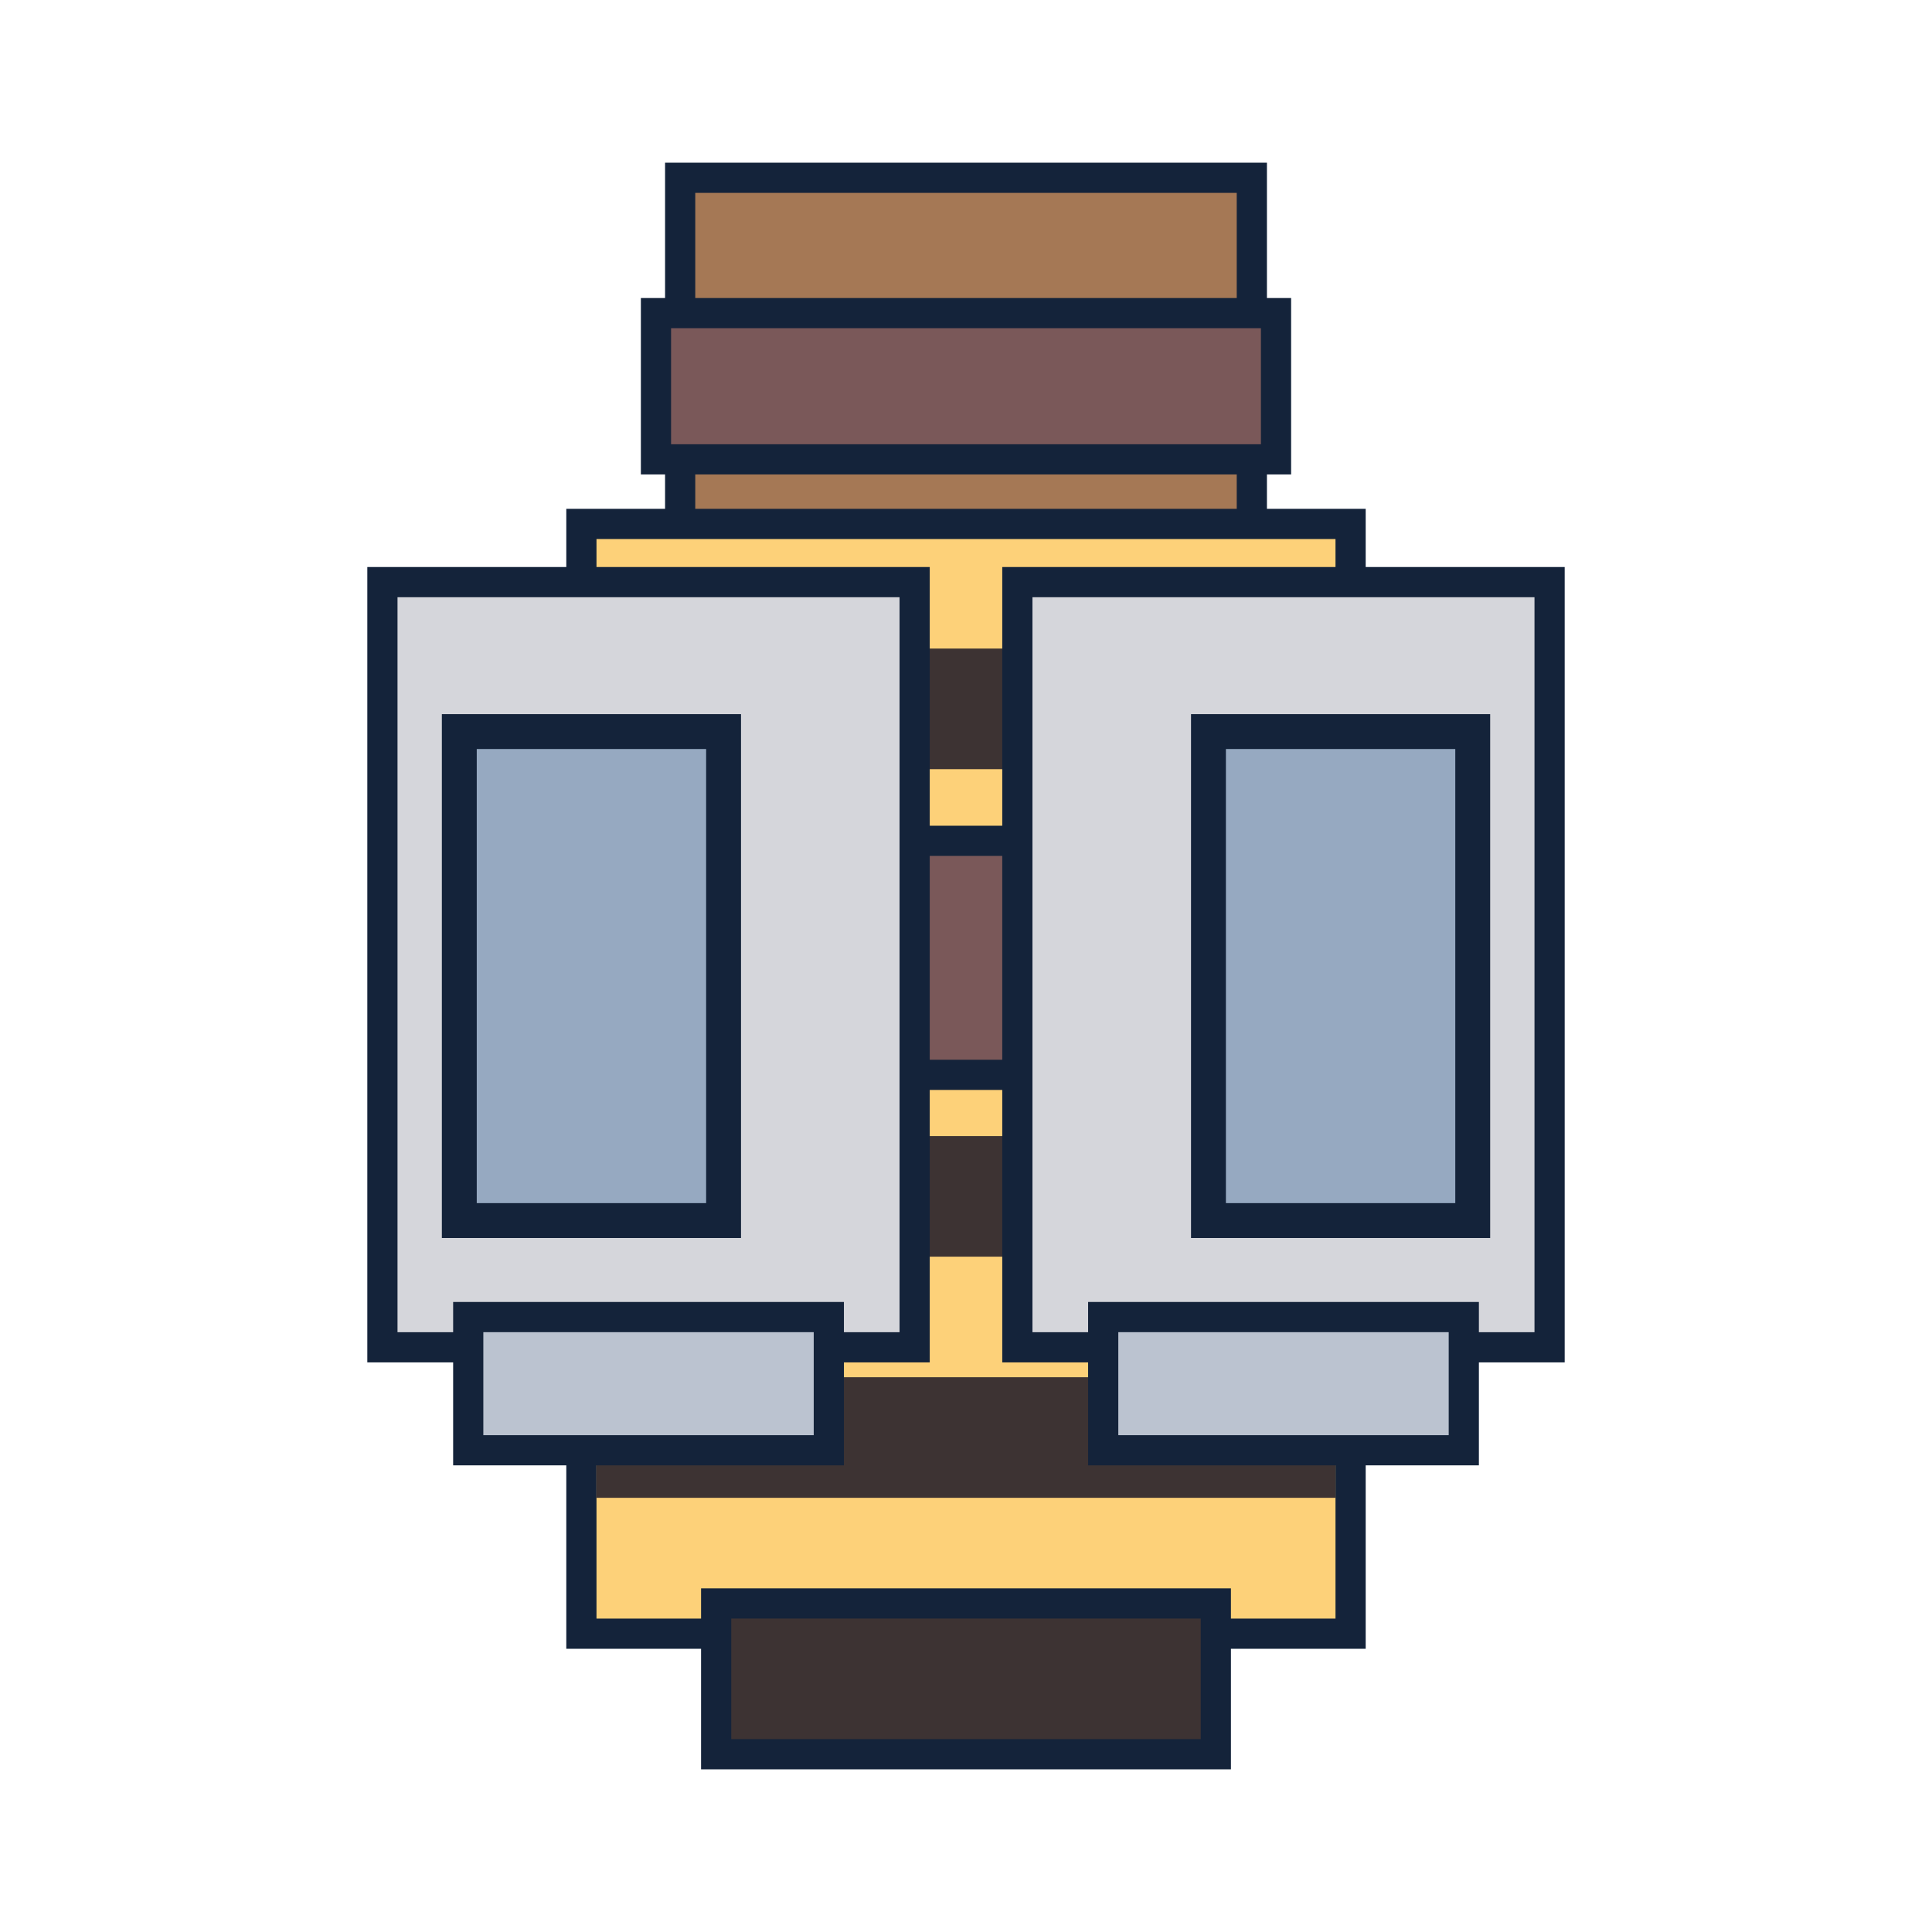
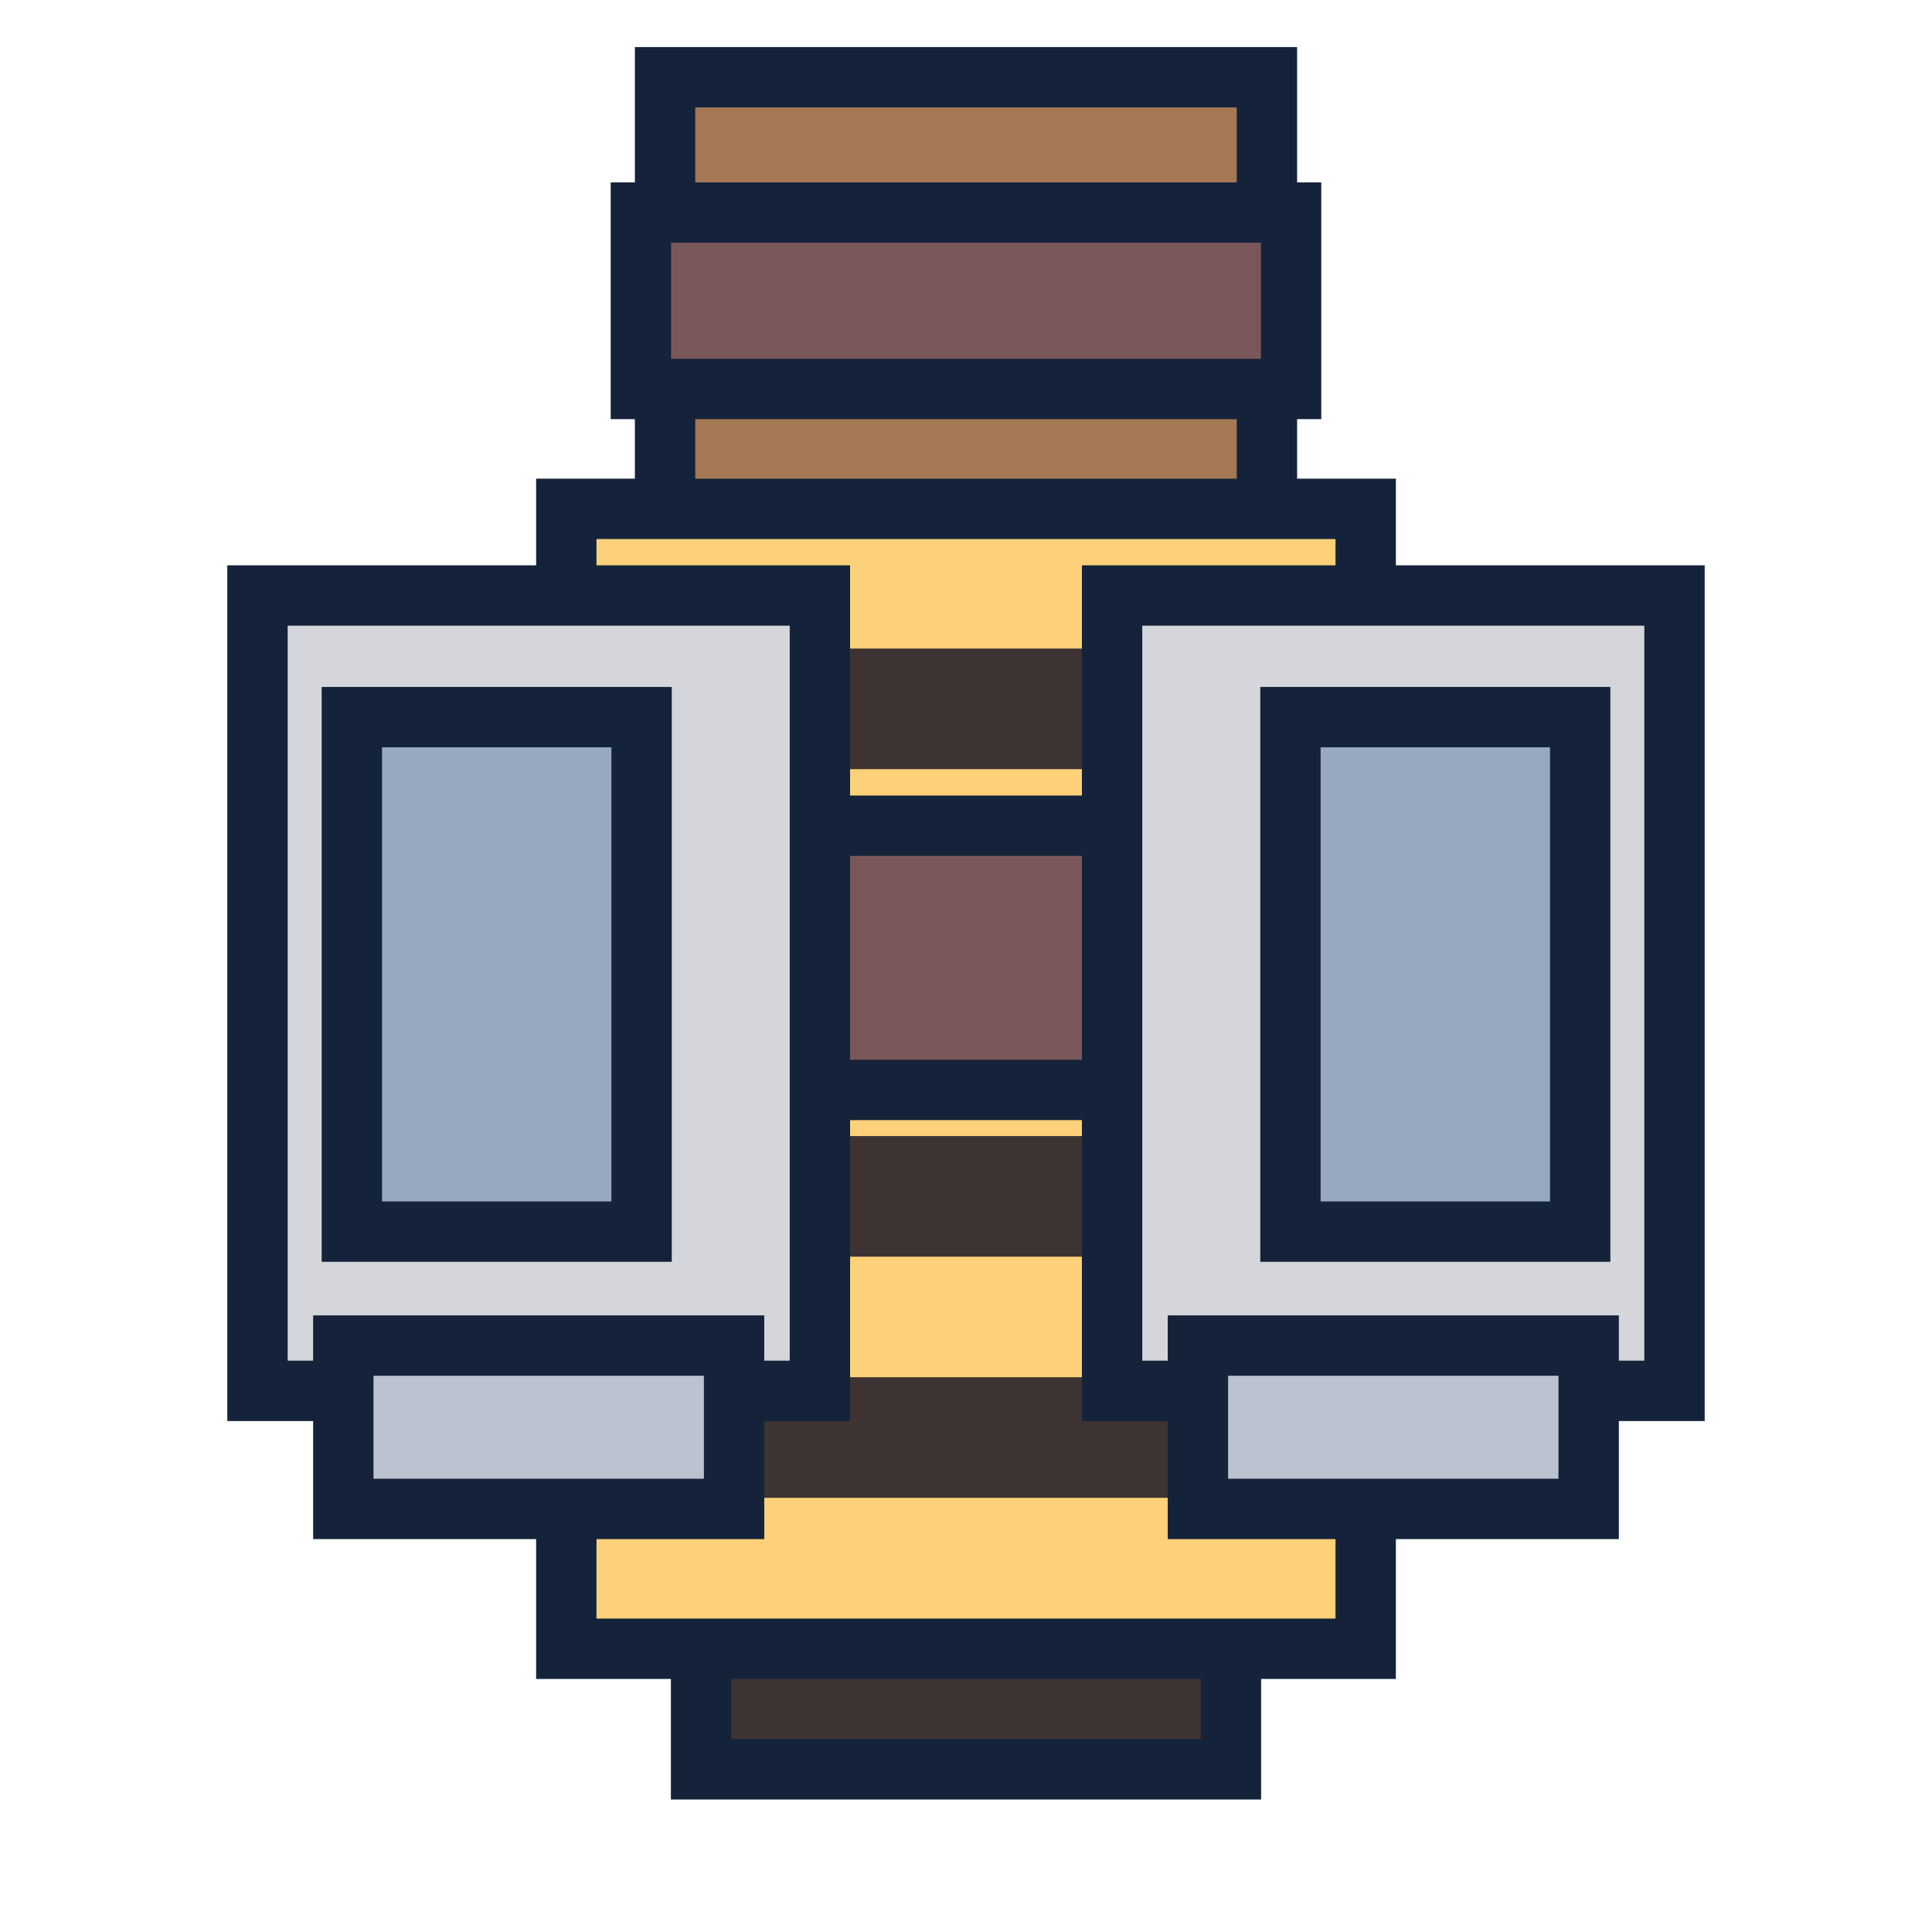
<svg xmlns="http://www.w3.org/2000/svg" width="256" height="256" viewBox="0 0 67.733 67.733" version="1.1" id="svg1">
  <defs id="defs1" />
  <g id="layer6" transform="matrix(1.26162,0,0,1.26162,-8.860187,-24.37837)" style="display:inline">
    <g id="layer5" transform="translate(-2.675654e-8,4.619937)" style="display:inline" />
-     <g id="layer3" style="display:inline;fill:#734c44" transform="translate(-2.675654e-8,4.619937)">
-       <rect style="fill:#a57855;fill-opacity:1;stroke:#14233a;stroke-width:1.678;stroke-linecap:square;stroke-dasharray:none;paint-order:stroke fill markers" id="rect10" width="15.047" height="12.36" x="26.343" y="20.063" />
-       <rect style="fill:#7a5859;fill-opacity:1;stroke:#14233a;stroke-width:1.678;stroke-linecap:square;stroke-dasharray:none;paint-order:stroke fill markers" id="rect11" width="16.391" height="3.224" x="25.671" y="23.824" />
+     <g id="layer3" style="display:inline;fill:#734c44" transform="translate(-2.675654e-8,2.24514)">
+       <rect style="fill:#a57855;fill-opacity:1;stroke:#14233a;stroke-width:3.355;stroke-linecap:square;stroke-dasharray:none;paint-order:stroke fill markers" id="rect10" width="15.047" height="12.36" x="26.343" y="20.063" />
+       <rect style="fill:#7a5859;fill-opacity:1;stroke:#14233a;stroke-width:3.355;stroke-linecap:square;stroke-dasharray:none;paint-order:stroke fill markers" id="rect11" width="16.391" height="3.224" x="25.671" y="23.824" />
    </g>
    <g id="layer1" style="display:inline;fill:#fdd179" transform="translate(-0.07957379,3.527038)">
-       <rect style="fill:#fdd179;stroke:#14233a;stroke-width:1.678;stroke-linecap:square;stroke-dasharray:none;paint-order:stroke fill markers" id="rect2" width="20.536" height="29.999" x="23.678" y="30.775" />
+       <rect style="display:inline;fill:#3d3333;stroke:#14233a;stroke-width:3.355;stroke-linecap:square;stroke-dasharray:none;paint-order:stroke fill markers" id="rect9" width="13.046" height="3.351" x="27.423" y="60.773" />
+       <rect style="fill:#fdd179;stroke:#14233a;stroke-width:3.355;stroke-linecap:square;stroke-dasharray:none;paint-order:stroke fill markers" id="rect2" width="20.536" height="29.999" x="23.678" y="30.775" />
      <g id="layer4">
-         <rect style="fill:#3d3333;stroke-width:0.652;stroke-linecap:square;paint-order:stroke fill markers" id="rect2-9" width="20.536" height="3.351" x="23.678" y="54.067" />
+         <rect style="fill:#3d3333;stroke-width:0.652;stroke-linecap:square;paint-order:stroke fill markers;stroke-dasharray:none" id="rect2-9" width="20.536" height="3.351" x="23.678" y="54.067" />
        <rect style="fill:#3d3333;stroke-width:0.652;stroke-linecap:square;paint-order:stroke fill markers" id="rect4" width="20.536" height="3.351" x="23.678" y="47.366" />
        <rect style="fill:#3d3333;stroke-width:0.652;stroke-linecap:square;paint-order:stroke fill markers" id="rect6" width="20.536" height="3.351" x="23.678" y="40.592" />
        <rect style="fill:#3d3333;fill-opacity:1;stroke-width:0.652;stroke-linecap:square;paint-order:stroke fill markers" id="rect8" width="20.536" height="3.351" x="23.678" y="33.819" />
-         <rect style="fill:#3d3333;stroke:#14233a;stroke-width:1.678;stroke-linecap:square;stroke-dasharray:none;paint-order:stroke fill markers" id="rect9" width="13.046" height="3.351" x="27.423" y="60.773" />
      </g>
    </g>
    <g id="g9" style="display:inline;fill:#bbc3d0" transform="translate(-2.675654e-8,4.619937)">
-       <rect style="fill:#7a5859;fill-opacity:1;stroke:#14233a;stroke-width:1.678;stroke-linecap:square;stroke-dasharray:none;paint-order:stroke fill markers" id="rect25" width="10.927" height="5.664" x="28.355" y="38.488" />
-       <rect style="fill:#d5d6db;fill-opacity:1;stroke:#14233a;stroke-width:1.678;stroke-linecap:square;stroke-dasharray:none;paint-order:stroke fill markers" id="rect14" width="13.951" height="20.424" x="18.069" y="31.299" />
-       <rect style="fill:#96a9c1;fill-opacity:1;stroke:#14233a;stroke-width:1.939;stroke-linecap:square;stroke-dasharray:none;paint-order:stroke fill markers" id="rect21" width="6.374" height="12.619" x="20.271" y="35.517" />
-       <rect style="fill:#bbc3d0;fill-opacity:1;stroke:#14233a;stroke-width:1.678;stroke-linecap:square;stroke-dasharray:none;paint-order:stroke fill markers" id="rect23" width="9.181" height="2.862" x="20.454" y="51.722" />
-       <rect style="fill:#d5d6db;fill-opacity:1;stroke:#14233a;stroke-width:1.678;stroke-linecap:square;stroke-dasharray:none;paint-order:stroke fill markers" id="rect28" width="13.951" height="20.424" x="-49.664" y="31.299" transform="scale(-1,1)" />
-       <rect style="fill:#96a9c1;fill-opacity:1;stroke:#14233a;stroke-width:1.939;stroke-linecap:square;stroke-dasharray:none;paint-order:stroke fill markers" id="rect29" width="6.374" height="12.619" x="-47.463" y="35.517" transform="scale(-1,1)" />
-       <rect style="fill:#bbc3d0;fill-opacity:1;stroke:#14233a;stroke-width:1.678;stroke-linecap:square;stroke-dasharray:none;paint-order:stroke fill markers" id="rect30" width="9.181" height="2.862" x="-47.28" y="51.722" transform="scale(-1,1)" />
+       <rect style="fill:#7a5859;fill-opacity:1;stroke:#14233a;stroke-width:3.355;stroke-linecap:square;stroke-dasharray:none;paint-order:stroke fill markers" id="rect25" width="10.927" height="5.664" x="28.355" y="38.488" />
+       <rect style="fill:#d5d6db;fill-opacity:1;stroke:#14233a;stroke-width:3.355;stroke-linecap:square;stroke-dasharray:none;paint-order:stroke fill markers" id="rect14" width="13.951" height="20.424" x="15.017" y="32.09" />
+       <rect style="fill:#96a9c1;fill-opacity:1;stroke:#14233a;stroke-width:3.355;stroke-linecap:square;stroke-dasharray:none;paint-order:stroke fill markers" id="rect21" width="6.374" height="12.619" x="17.639" y="35.47" />
+       <rect style="fill:#bbc3d0;fill-opacity:1;stroke:#14233a;stroke-width:3.355;stroke-linecap:square;stroke-dasharray:none;paint-order:stroke fill markers" id="rect23" width="9.181" height="2.862" x="17.402" y="52.933" />
+       <rect style="fill:#d5d6db;fill-opacity:1;stroke:#14233a;stroke-width:3.355;stroke-linecap:square;stroke-dasharray:none;paint-order:stroke fill markers" id="rect1" width="13.951" height="20.424" x="-52.716" y="32.09" transform="scale(-1,1)" />
+       <rect style="fill:#96a9c1;fill-opacity:1;stroke:#14233a;stroke-width:3.355;stroke-linecap:square;stroke-dasharray:none;paint-order:stroke fill markers" id="rect3" width="6.374" height="12.619" x="-50.095" y="35.47" transform="scale(-1,1)" />
+       <rect style="fill:#bbc3d0;fill-opacity:1;stroke:#14233a;stroke-width:3.355;stroke-linecap:square;stroke-dasharray:none;paint-order:stroke fill markers" id="rect5" width="9.181" height="2.862" x="-50.331" y="52.933" transform="scale(-1,1)" />
    </g>
    <g id="layer7" transform="translate(0,-0.4214548)" style="display:none">
      <rect style="fill:#bbc3d0;fill-opacity:1;stroke:none;stroke-width:0;stroke-linecap:square;stroke-dasharray:none;paint-order:stroke fill markers" id="rect31" width="5.46" height="3.57" x="31.137" y="63.453" />
      <rect style="fill:#f1f6f0;fill-opacity:1;stroke:none;stroke-width:0;stroke-linecap:square;stroke-dasharray:none;paint-order:stroke fill markers" id="rect32" width="1.89" height="5.67" x="32.922" y="67.023" />
    </g>
-     <g id="layer8" transform="translate(-2.675654e-8,4.619937)" style="display:none">
-       <rect style="display:inline;fill:#fee1b8;fill-opacity:1;stroke:#fee1b8;stroke-width:0.21;stroke-linecap:square;stroke-dasharray:none;paint-order:stroke fill markers" id="rect33" width="6.374" height="12.608" x="20.271" y="35.529" />
-       <rect style="fill:#fee1b8;fill-opacity:1;stroke:#fee1b8;stroke-width:0.21;stroke-linecap:square;stroke-dasharray:none;paint-order:stroke fill markers" id="rect34" width="6.374" height="12.608" x="-47.463" y="35.529" transform="scale(-1,1)" />
+     <g id="layer2" style="display:none">
+       <rect style="display:inline;fill:#de9f47;fill-opacity:1;stroke:none;stroke-width:3.355;stroke-linecap:square;stroke-dasharray:none;paint-order:stroke fill markers" id="rect21-9" width="6.374" height="12.619" x="17.639" y="40.09" />
+       <rect style="display:inline;fill:#de9f47;fill-opacity:1;stroke:none;stroke-width:3.355;stroke-linecap:square;stroke-dasharray:none;paint-order:stroke fill markers" id="rect3-3" width="6.374" height="12.619" x="-50.095" y="40.09" transform="scale(-1,1)" />
    </g>
  </g>
</svg>
